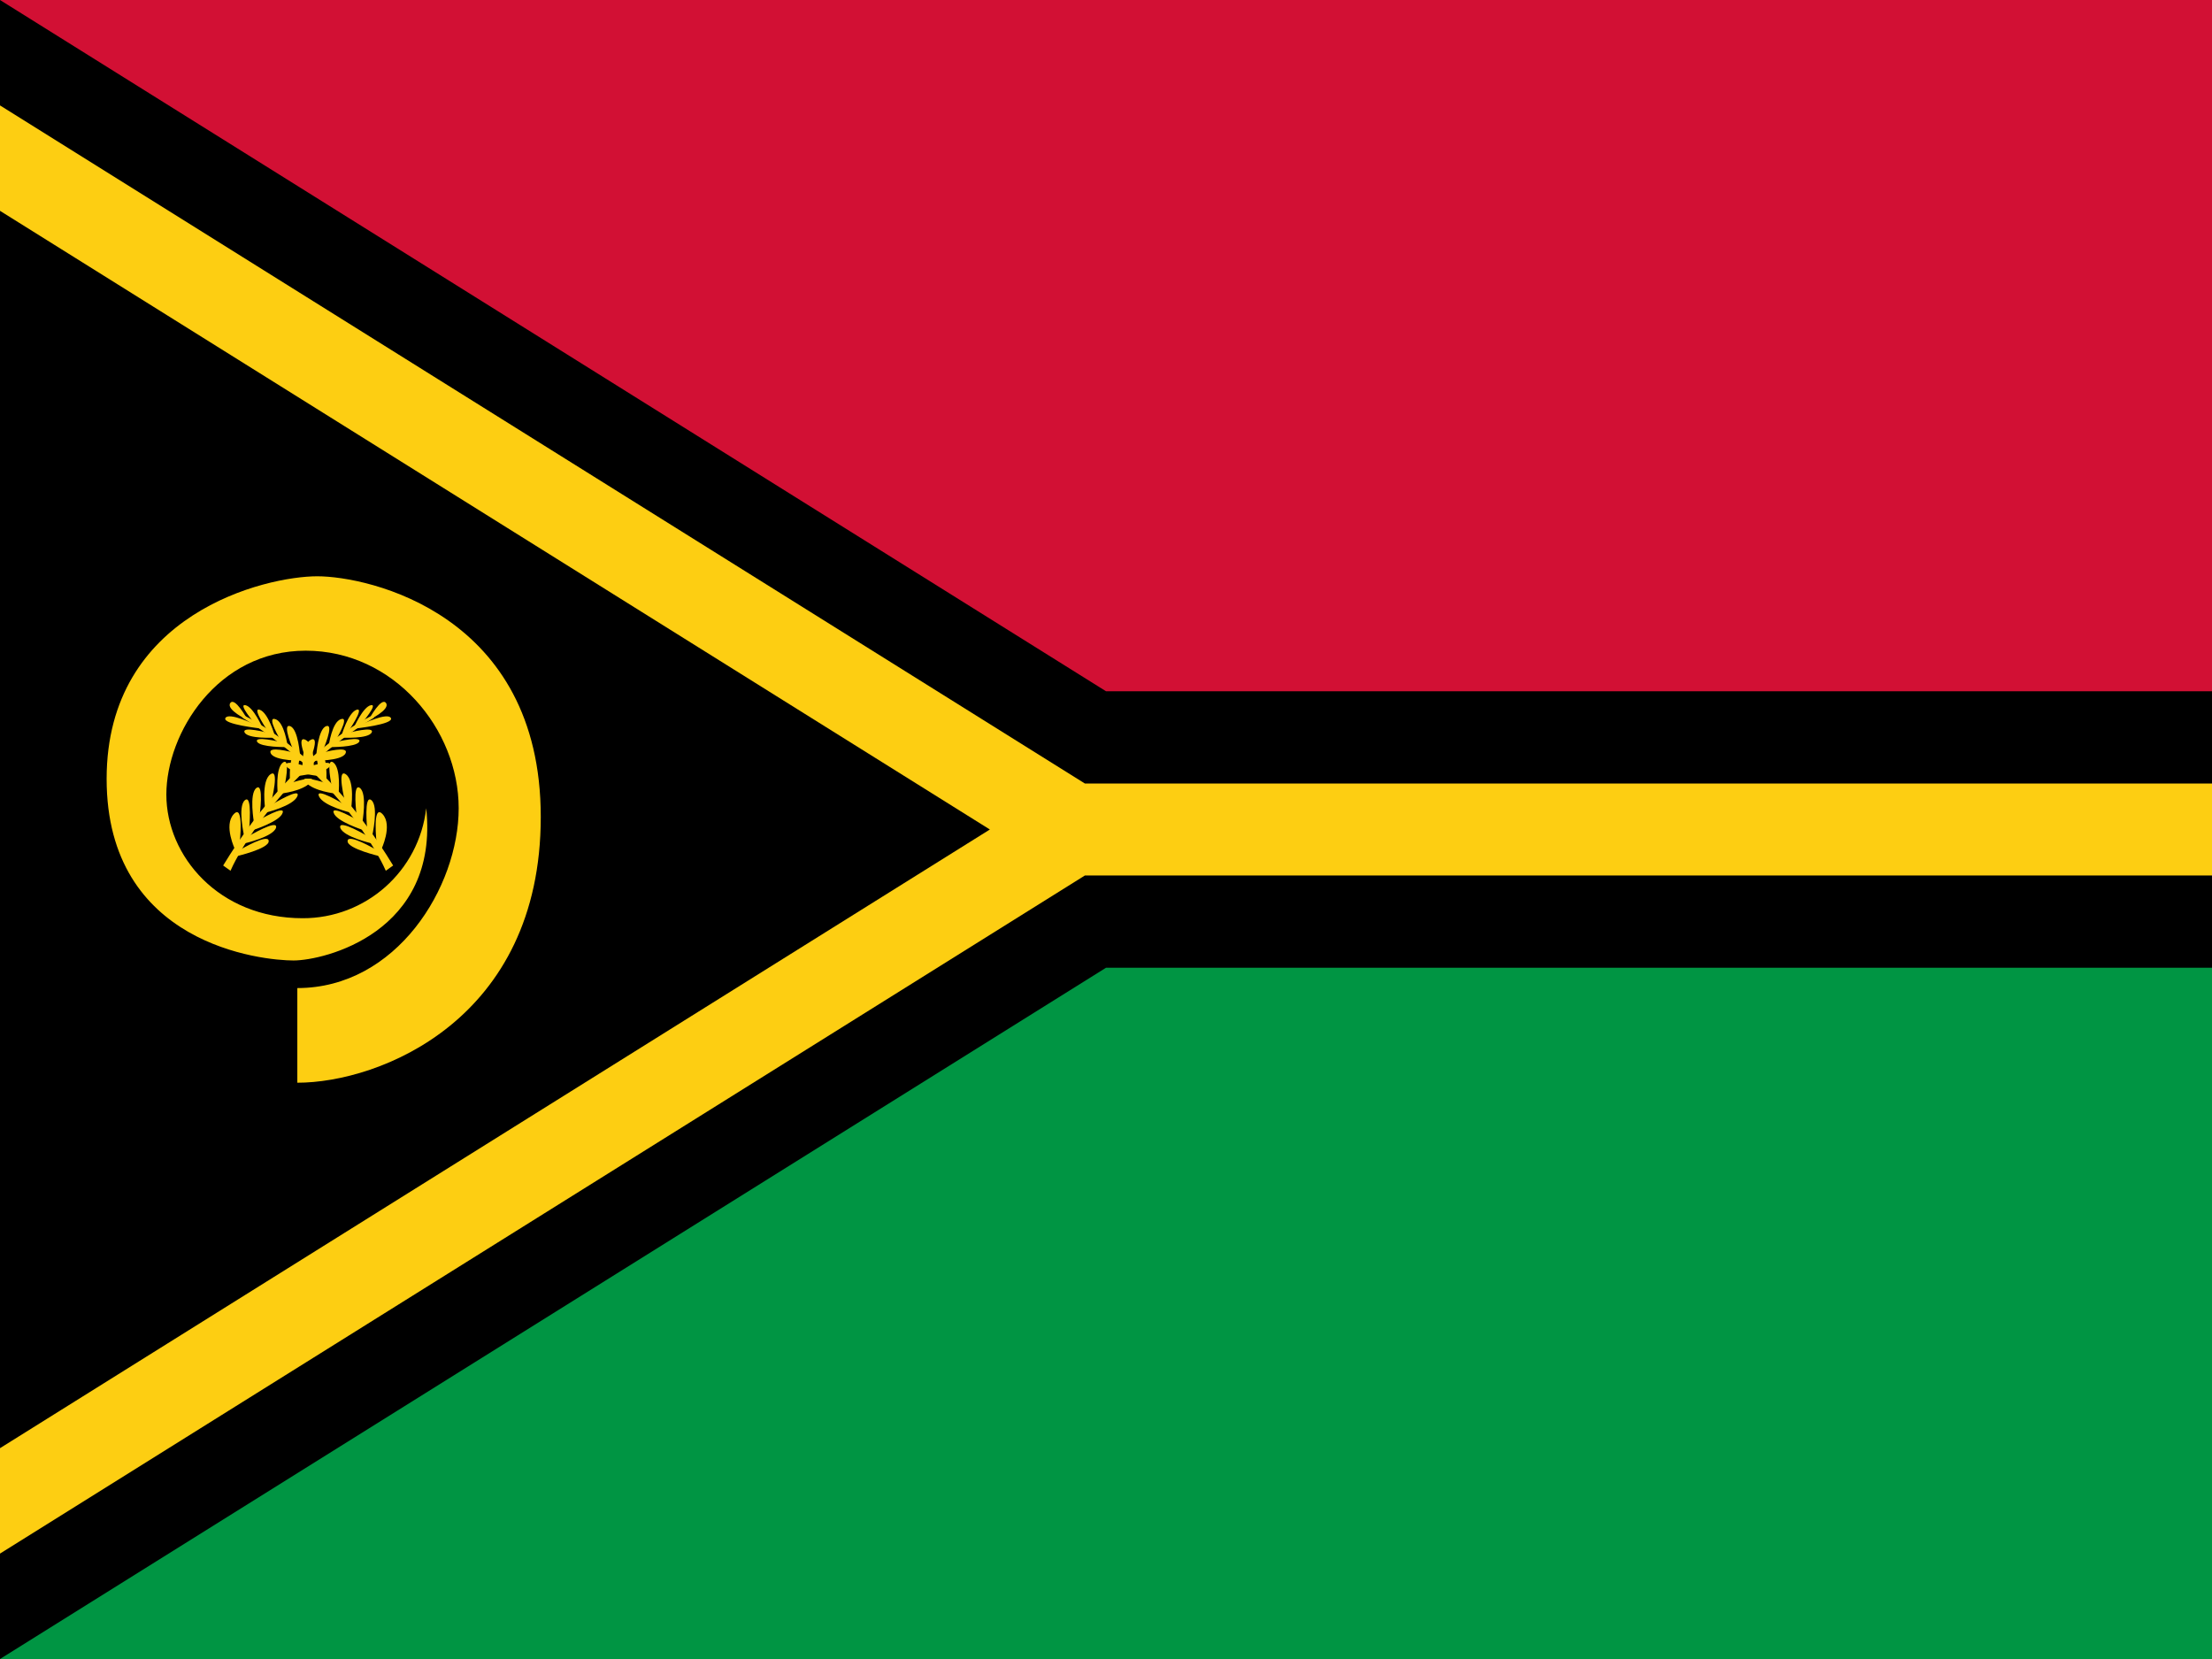
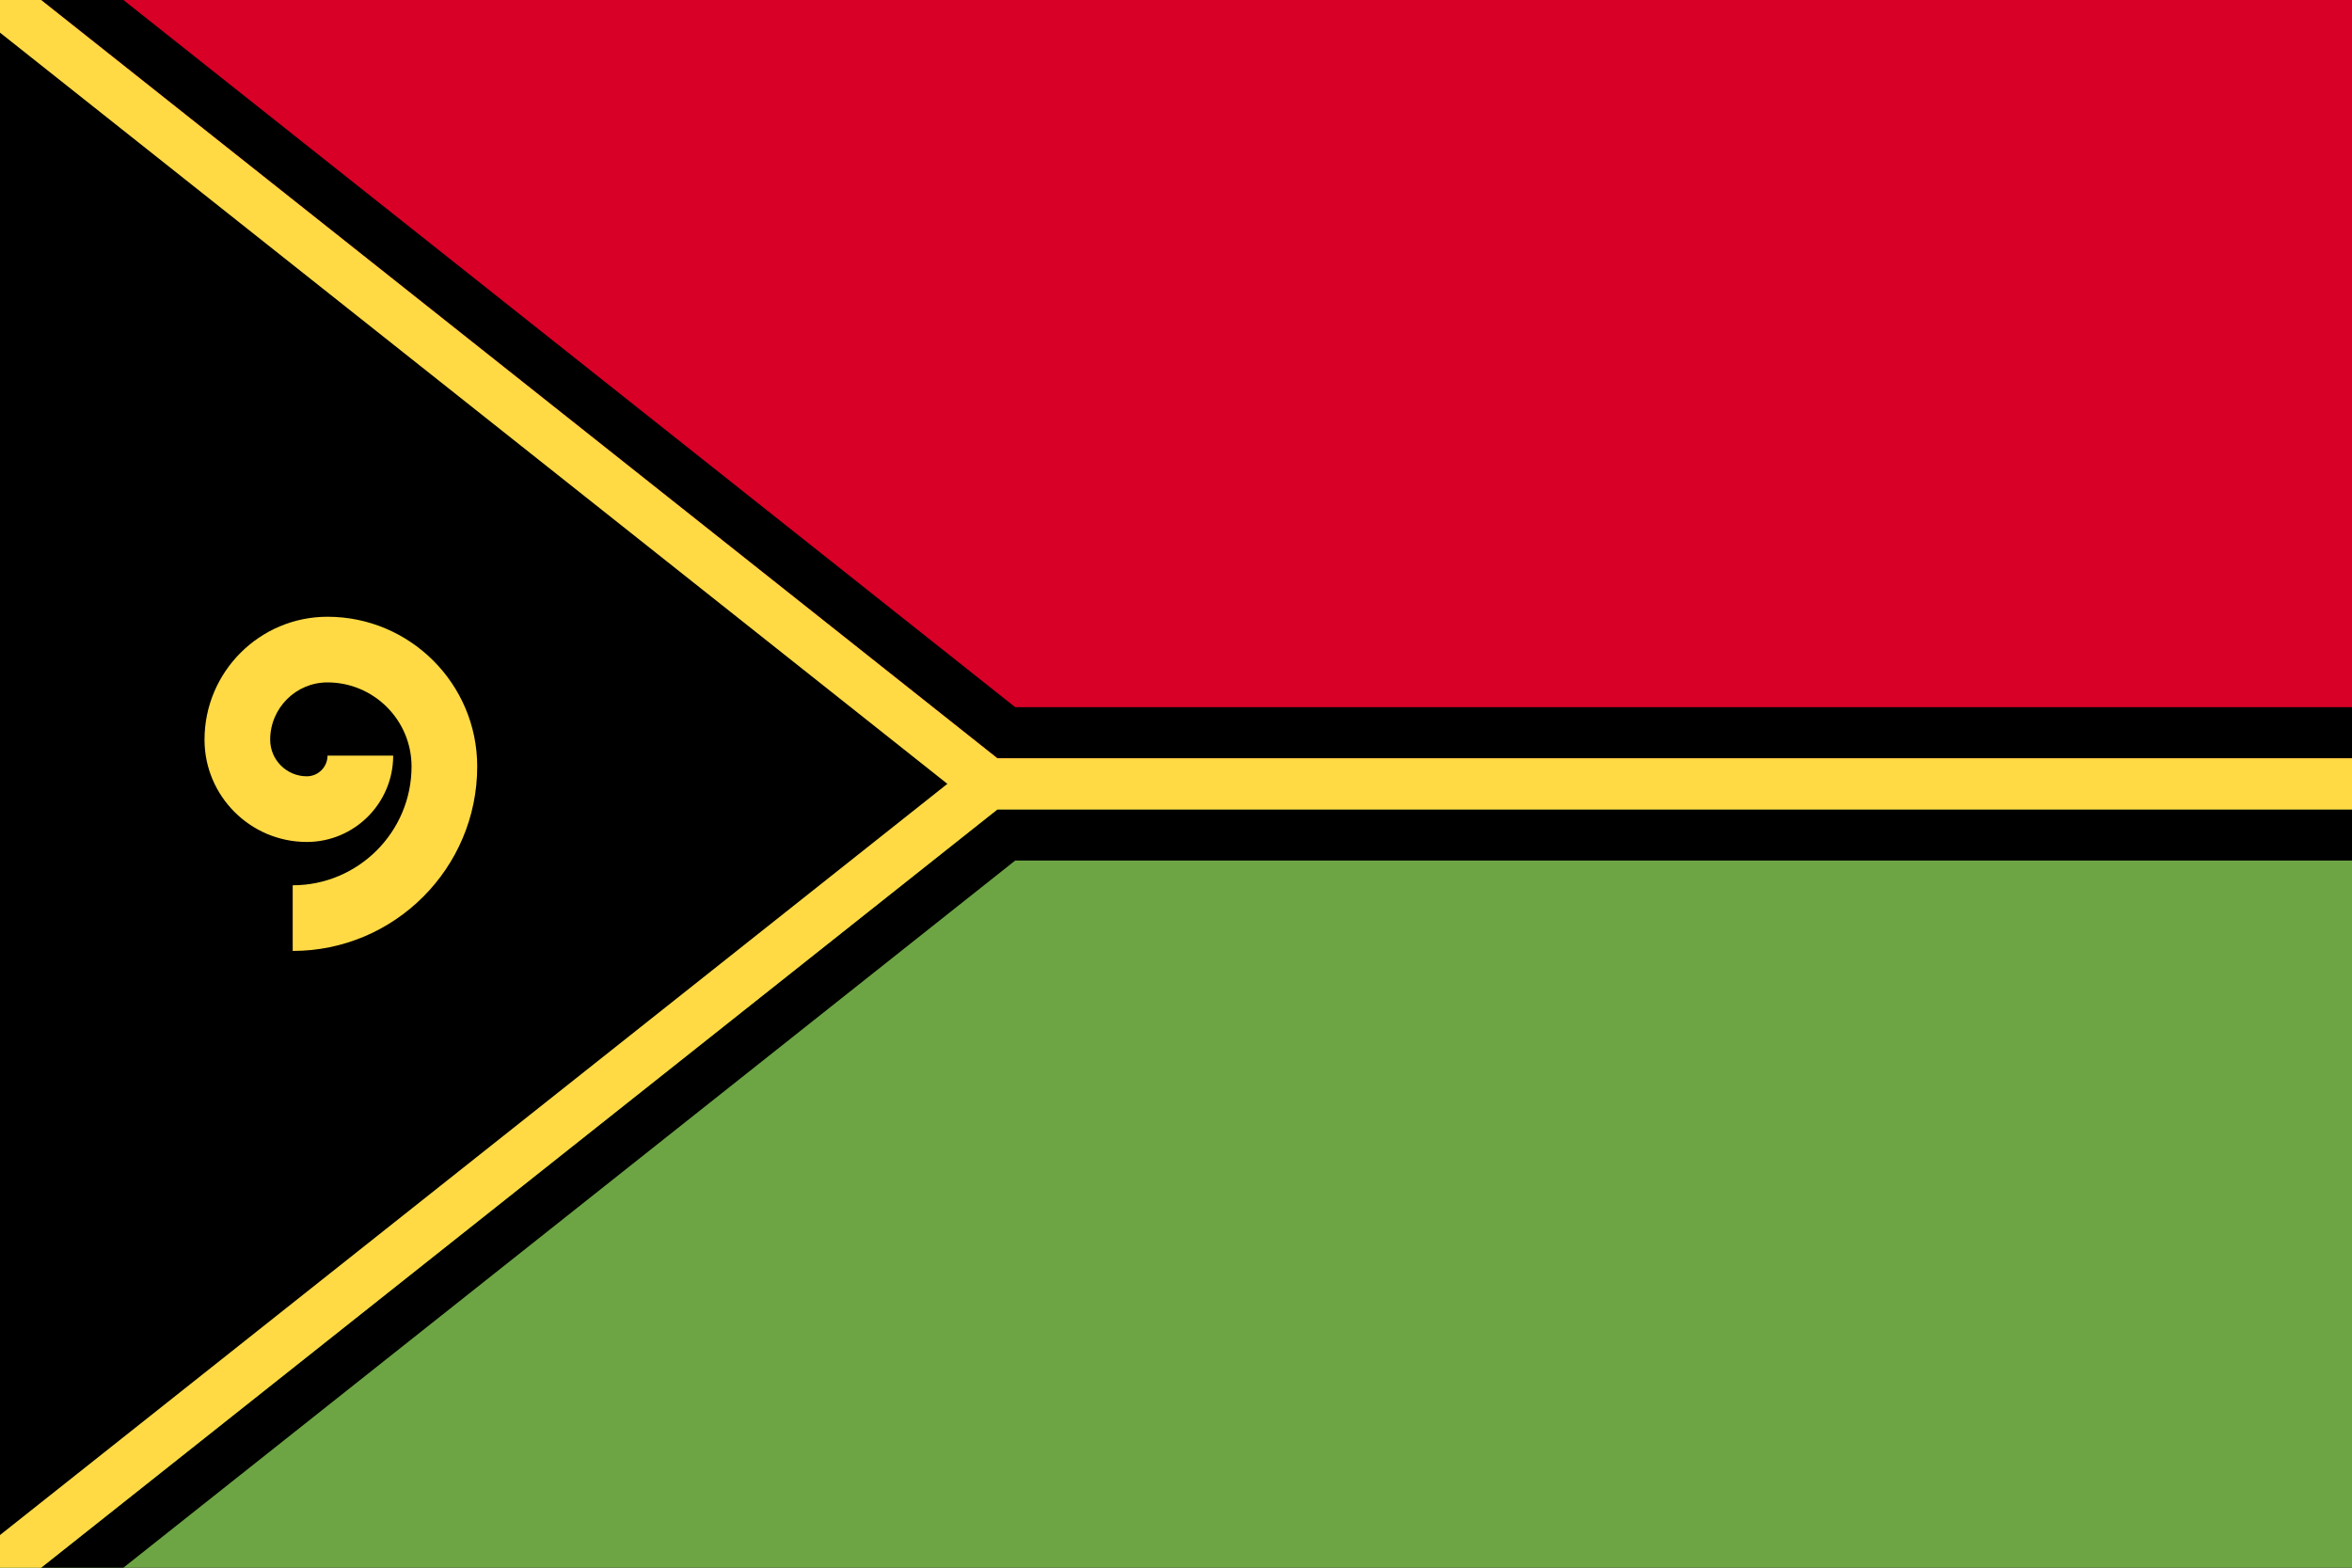
- <svg xmlns="http://www.w3.org/2000/svg" xmlns:xlink="http://www.w3.org/1999/xlink" id="flag-icons-vu" viewBox="0 0 640 480">
-   <path d="M0 0h640v480H0z" />
-   <path fill="#d21034" d="M0 0h640v200H320z" />
-   <path fill="#009543" d="M0 480h640V280H320z" />
-   <path fill="#fdce12" d="m0 30.5 313.9 196.2H640v26.6H313.9L0 449.5V419l286.4-179L0 61z" />
-   <g fill="#fdce12" transform="translate(-22)scale(1.01053)">
-     <path d="M106.9 283v27c23.5 0 69.7-18 69.7-76.1s-49.3-68.9-64-68.9-60.3 10.6-60.3 58c0 47.6 44.7 52 53.5 52s41.8-8 38-43.6a35.5 35.5 0 0 1-35.4 31.5c-24 0-39-17.8-39-35.4s14.6-41.2 39.9-41.2 43.8 22.5 43.8 45.1-17.8 51.5-46.2 51.5z" />
-     <g id="vu-a">
-       <path stroke="#fdce12" stroke-width=".8" d="m86.2 247.7 1.4 1s11.2-25.5 41.1-43.6c-3.8 2-23.8 12-42.5 42.6z" />
-       <path d="M89.1 243.3s-3.4-7-.4-10.2 1.7 8.3 1.7 8.3l1.3-1.9s-2-8.6.2-10.4 1.2 8.3 1.2 8.3l1.4-1.8s-1.5-8.4.7-10 .9 8 .9 8l1.6-2s-1.2-8 1.5-9.9.3 7.6.3 7.6l1.8-2s-.8-7.3 1.5-9c2.3-1.6.4 7 .4 7l1.6-1.8s-.5-6.8 1.7-8.4.2 6.5.2 6.5l1.7-1.6s-.4-6.9 2.4-8.2-.5 6.4-.5 6.4l2-1.6s.5-8 2.9-8.7c2.4-.8-1 7-1 7l1.7-1.4s.9-6.8 3.5-7.6c2.7-.9-1.6 6.2-1.6 6.2l1.7-1.3s1.9-6.8 4.4-7.6c2.4-.7-2.6 6.5-2.6 6.5l1.7-1.2s2.7-6.2 5-6.6c2.1-.4-2.6 5.1-2.6 5.1l2.1-1.2s3.5-6.4 4.8-4.5-5 4.9-5 4.9l-2 1.2s7.5-3.6 8.4-1.8-10.3 3-10.3 3l-1.8 1.2s7.5-2 6.6-.1-8.4 1.5-8.4 1.5l-1.7 1.2s7.5-1.8 6.5 0c-1 1.6-8.3 1.5-8.3 1.5l-1.8 1.5s7.3-2 6.2.3-9.4 2.1-9.4 2.1l-2 2s7.7-2.7 7-.6c-.6 2-9.4 3-9.4 3l-2 2s8.3-2.7 5.8-.2c-2.4 2.6-8.5 3.2-8.5 3.2l-2.3 3s8.2-5 7-2.2-9.2 4.7-9.2 4.7l-1.6 2s7.4-4.3 6.6-2c-.7 2.5-8.6 5-8.6 5l-1.3 1.8s8.7-5.2 8-2.5c-.8 2.6-9.1 4.5-9.1 4.5l-1 1.7s8-4.7 8-2.4c.2 2.2-9.4 4.4-9.4 4.4z" />
-     </g>
-     <use xlink:href="#vu-a" width="100%" height="100%" transform="matrix(-1 0 0 1 220 0)" />
+ <svg xmlns="http://www.w3.org/2000/svg" viewBox="0 85.333 512 341.333">
+   <rect fill="#000" y="85.337" width="512" height="341.326" />
+   <polygon fill="#6DA544" points="512,256 512,426.663 0,426.663 215.185,256 " />
+   <polygon fill="#D80027" points="512,85.337 512,256 215.185,256 0,85.337 " />
+   <polygon fill="#000" points="221.001,239.304 26.868,85.337 8.956,85.337 217.124,250.435 512,250.435 512,239.304 " />
+   <polygon fill="#000" points="8.956,426.663 26.868,426.663 221.001,272.696 512,272.696 512,261.565 217.124,261.565 " />
+   <polygon fill="#000" points="0,92.44 0,106.646 188.317,256 0,405.354 0,419.559 206.229,256 " />
+   <g>
+     <polygon fill="#FFDA44" points="8.956,85.337 0,85.337 0,92.44 206.229,256 0,419.559 0,426.663 8.956,426.663    217.124,261.565 512,261.565 512,250.435 217.124,250.435  " />
+     <path fill="#FFDA44" d="M63.718,292.382v-14.295c14.265,0,25.87-11.606,25.87-25.869c0-10.092-8.211-18.303-18.304-18.303   c-6.875,0-12.469,5.593-12.469,12.469c0,4.397,3.577,7.974,7.974,7.974c2.485,0,4.508-2.023,4.508-4.508h14.295   c0,10.368-8.435,18.804-18.802,18.804c-12.279-0.002-22.269-9.993-22.269-22.271c0-14.758,12.006-26.764,26.764-26.764   c17.975,0,32.599,14.623,32.599,32.599C103.884,274.363,85.866,292.382,63.718,292.382z" />
  </g>
</svg>
